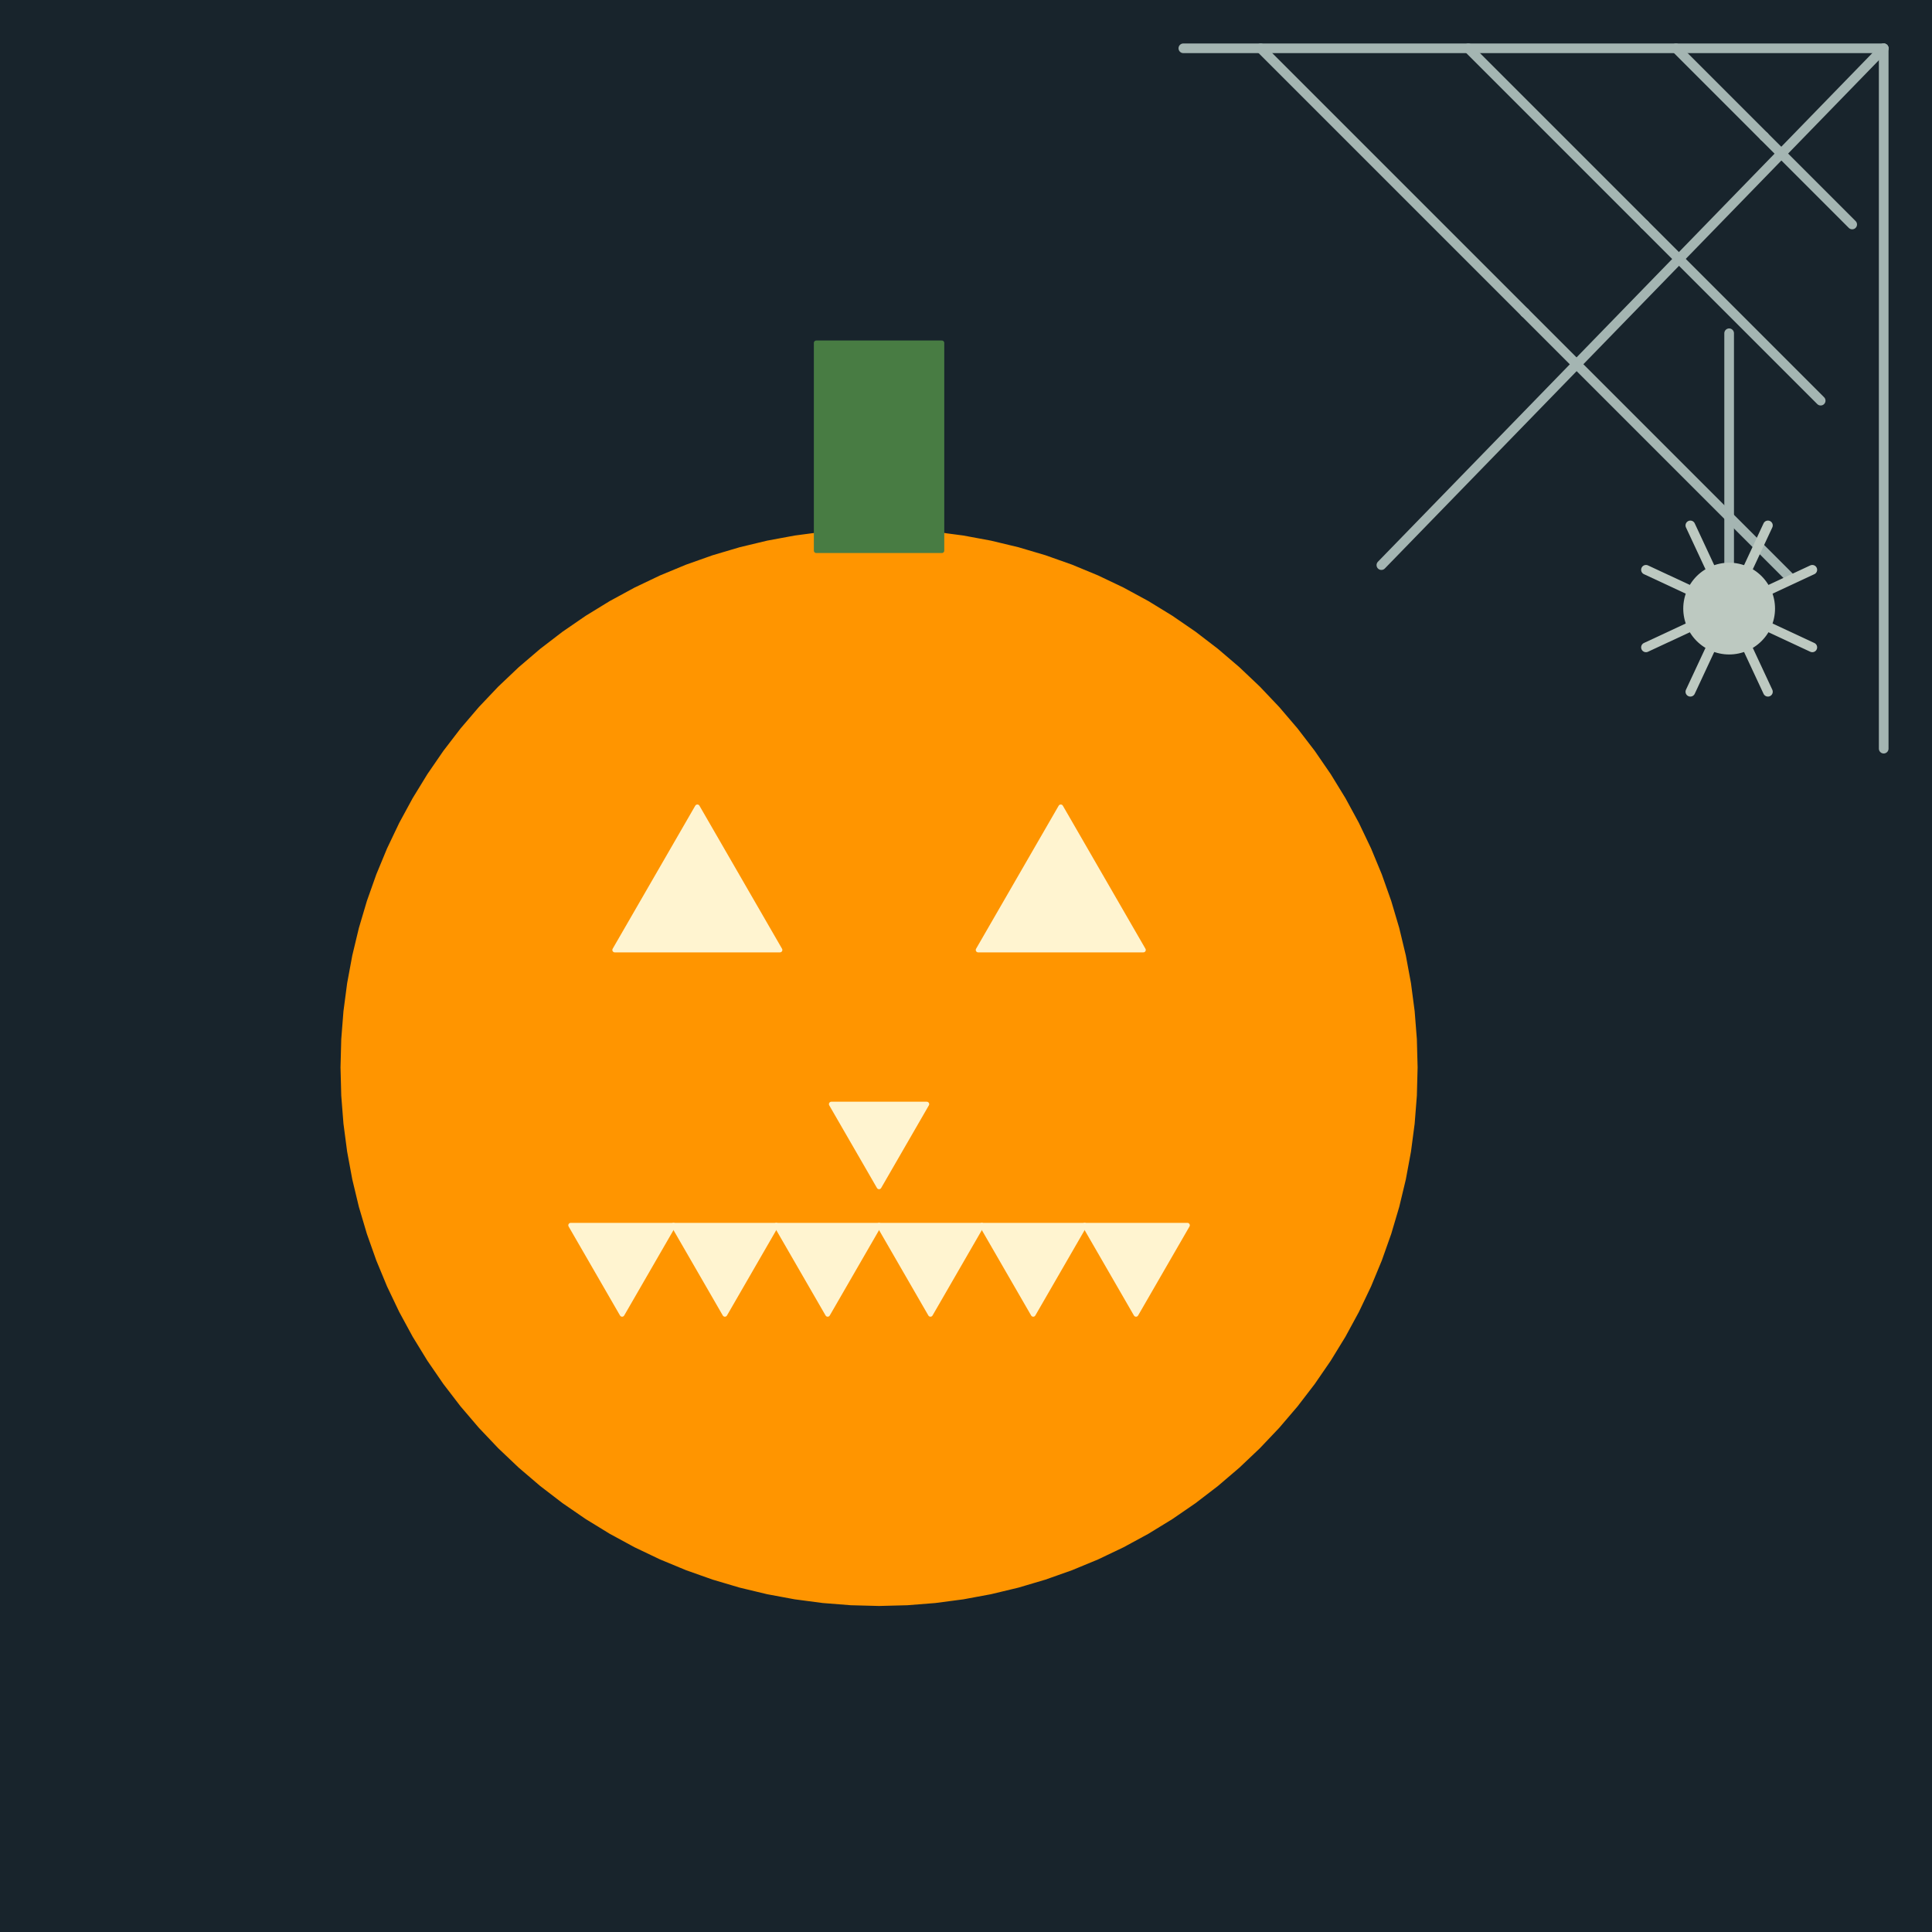
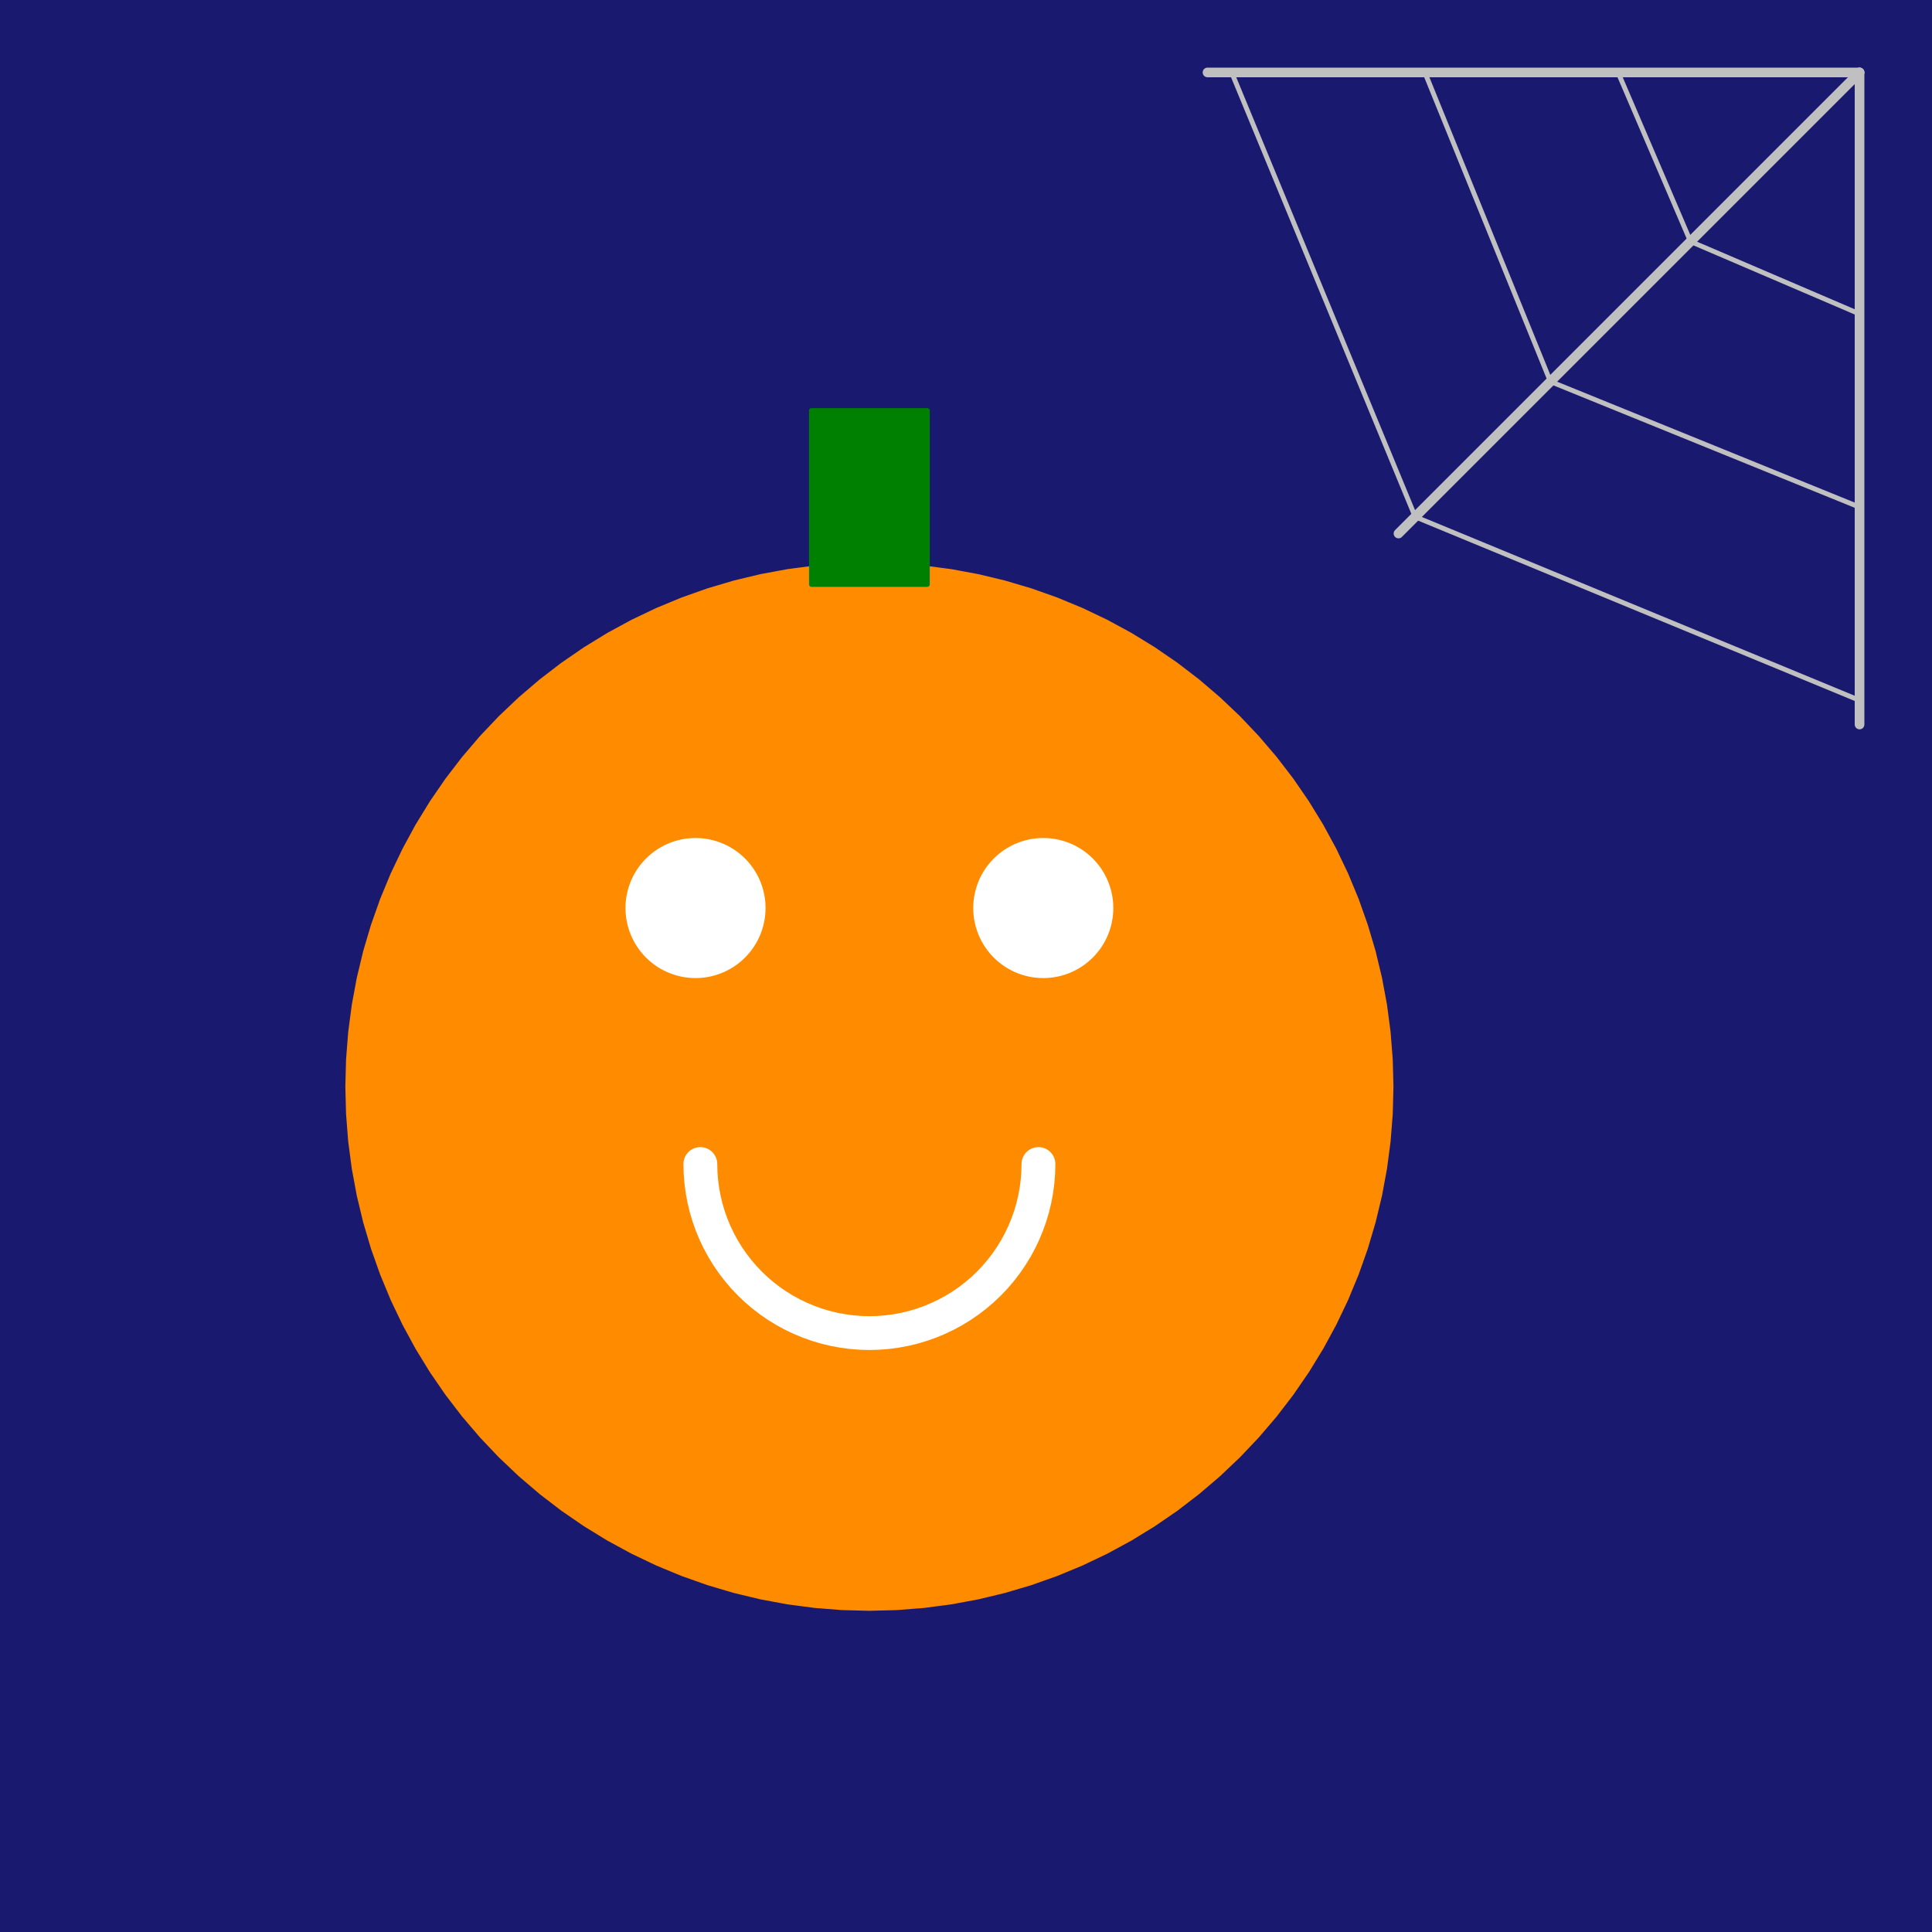
<svg xmlns="http://www.w3.org/2000/svg" viewBox="0 0 400 400" role="img" aria-label="Spiderweb corner">
-   <rect width="400" height="400" fill="#18242c" />
+   <rect width="400" height="400" fill="midnightblue" />
  <g transform="translate(200 200) scale(1 -1)">
-     <path d="M -18 -132 L -12.191 -131.848 L -6.397 -131.392 L -0.636 -130.633 L 5.078 -129.574 L 10.729 -128.218 L 16.301 -126.567 L 21.779 -124.627 L 27.148 -122.404 L 32.393 -119.902 L 37.5 -117.129 L 42.455 -114.092 L 47.244 -110.801 L 51.855 -107.263 L 56.273 -103.489 L 60.489 -99.489 L 64.489 -95.273 L 68.263 -90.855 L 71.801 -86.244 L 75.092 -81.455 L 78.129 -76.5 L 80.902 -71.393 L 83.404 -66.148 L 85.627 -60.779 L 87.567 -55.301 L 89.218 -49.729 L 90.574 -44.078 L 91.633 -38.364 L 92.392 -32.603 L 92.848 -26.809 L 93.0 -21.0 L 92.848 -15.191 L 92.392 -9.397 L 91.633 -3.636 L 90.574 2.078 L 89.218 7.729 L 87.567 13.301 L 85.627 18.779 L 83.404 24.148 L 80.902 29.393 L 78.129 34.5 L 75.092 39.455 L 71.801 44.244 L 68.263 48.855 L 64.489 53.273 L 60.489 57.489 L 56.273 61.489 L 51.855 65.263 L 47.244 68.801 L 42.455 72.092 L 37.5 75.129 L 32.393 77.902 L 27.148 80.404 L 21.779 82.627 L 16.301 84.567 L 10.729 86.218 L 5.078 87.574 L -0.636 88.633 L -6.397 89.392 L -12.191 89.848 L -18.0 90.0 L -23.809 89.848 L -29.603 89.392 L -35.364 88.633 L -41.078 87.574 L -46.729 86.218 L -52.301 84.567 L -57.779 82.627 L -63.148 80.404 L -68.393 77.902 L -73.5 75.129 L -78.455 72.092 L -83.244 68.801 L -87.855 65.263 L -92.273 61.489 L -96.489 57.489 L -100.489 53.273 L -104.263 48.855 L -107.801 44.244 L -111.092 39.455 L -114.129 34.5 L -116.902 29.393 L -119.404 24.148 L -121.627 18.779 L -123.567 13.301 L -125.218 7.729 L -126.574 2.078 L -127.633 -3.636 L -128.392 -9.397 L -128.848 -15.191 L -129.0 -21.0 L -128.848 -26.809 L -128.392 -32.603 L -127.633 -38.364 L -126.574 -44.078 L -125.218 -49.729 L -123.567 -55.301 L -121.627 -60.779 L -119.404 -66.148 L -116.902 -71.393 L -114.129 -76.5 L -111.092 -81.455 L -107.801 -86.244 L -104.263 -90.855 L -100.489 -95.273 L -96.489 -99.489 L -92.273 -103.489 L -87.855 -107.263 L -83.244 -110.801 L -78.455 -114.092 L -73.5 -117.129 L -68.393 -119.902 L -63.148 -122.404 L -57.779 -124.627 L -52.301 -126.567 L -46.729 -128.218 L -41.078 -129.574 L -35.364 -130.633 L -29.603 -131.392 L -23.809 -131.848 L -18.0 -132.0 Z" fill="#ff9500" stroke="#ff9500" stroke-width="1" stroke-linejoin="round" />
-     <path d="M -31 86 L -5.0 86.0 L -5.0 129.0 L -31.0 129.0 L -31.0 86.0 Z" fill="#487c43" stroke="#487c43" stroke-width="1" stroke-linejoin="round" />
-     <path d="M -72.72 3.32 L -38.52 3.32 L -55.62 32.938 L -72.72 3.32 Z" fill="#fff4d0" stroke="#fff4d0" stroke-width="1" stroke-linejoin="round" />
-     <path d="M 2.52 3.32 L 36.72 3.32 L 19.62 32.938 L 2.52 3.32 Z" fill="#fff4d0" stroke="#fff4d0" stroke-width="1" stroke-linejoin="round" />
-     <path d="M -8.12 -28.6 L -27.88 -28.6 L -18.0 -45.713 L -8.12 -28.6 Z" fill="#fff4d0" stroke="#fff4d0" stroke-width="1" stroke-linejoin="round" />
-     <path d="M 45.84 -53.68 L 24.56 -53.68 L 35.2 -72.109 L 45.84 -53.68 Z" fill="#fff4d0" stroke="#fff4d0" stroke-width="1" stroke-linejoin="round" />
-     <path d="M 24.56 -53.68 L 3.28 -53.68 L 13.92 -72.109 L 24.56 -53.68 Z" fill="#fff4d0" stroke="#fff4d0" stroke-width="1" stroke-linejoin="round" />
-     <path d="M 3.28 -53.68 L -18.0 -53.68 L -7.36 -72.109 L 3.28 -53.68 Z" fill="#fff4d0" stroke="#fff4d0" stroke-width="1" stroke-linejoin="round" />
-     <path d="M -18.0 -53.68 L -39.28 -53.68 L -28.64 -72.109 L -18.0 -53.68 Z" fill="#fff4d0" stroke="#fff4d0" stroke-width="1" stroke-linejoin="round" />
-     <path d="M -39.28 -53.68 L -60.56 -53.68 L -49.92 -72.109 L -39.28 -53.68 Z" fill="#fff4d0" stroke="#fff4d0" stroke-width="1" stroke-linejoin="round" />
-     <path d="M -60.56 -53.68 L -81.84 -53.68 L -71.2 -72.109 L -60.56 -53.68 Z" fill="#fff4d0" stroke="#fff4d0" stroke-width="1" stroke-linejoin="round" />
-     <path d="M 190 190 L 45.0 190.0" fill="none" stroke="#a4b5b2" stroke-width="2" stroke-linecap="round" stroke-linejoin="round" />
-     <path d="M 190 190 L 86.0 83.0" fill="none" stroke="#a4b5b2" stroke-width="2" stroke-linecap="round" stroke-linejoin="round" />
-     <path d="M 190 190 L 190.0 45.0" fill="none" stroke="#a4b5b2" stroke-width="2" stroke-linecap="round" stroke-linejoin="round" />
-     <path d="M 147 190 L 165.243 171.757" fill="none" stroke="#a4b5b2" stroke-width="2" stroke-linecap="round" stroke-linejoin="round" />
-     <path d="M 165.232 171.768 L 183.475 153.525" fill="none" stroke="#a4b5b2" stroke-width="2" stroke-linecap="round" stroke-linejoin="round" />
-     <path d="M 104 190 L 140.487 153.513" fill="none" stroke="#a4b5b2" stroke-width="2" stroke-linecap="round" stroke-linejoin="round" />
-     <path d="M 140.464 153.536 L 176.951 117.049" fill="none" stroke="#a4b5b2" stroke-width="2" stroke-linecap="round" stroke-linejoin="round" />
-     <path d="M 61 190 L 115.73 135.27" fill="none" stroke="#a4b5b2" stroke-width="2" stroke-linecap="round" stroke-linejoin="round" />
-     <path d="M 115.696 135.304 L 170.426 80.574" fill="none" stroke="#a4b5b2" stroke-width="2" stroke-linecap="round" stroke-linejoin="round" />
-     <path d="M 158 131 L 158.0 83.0" fill="none" stroke="#a4b5b2" stroke-width="2" stroke-linecap="round" stroke-linejoin="round" />
-     <path d="M 158 65 L 158.471 65.012 L 158.941 65.049 L 159.408 65.111 L 159.871 65.197 L 160.329 65.307 L 160.781 65.44 L 161.225 65.598 L 161.661 65.778 L 162.086 65.981 L 162.5 66.206 L 162.902 66.452 L 163.29 66.719 L 163.664 67.006 L 164.022 67.312 L 164.364 67.636 L 164.688 67.978 L 164.994 68.336 L 165.281 68.71 L 165.548 69.098 L 165.794 69.5 L 166.019 69.914 L 166.222 70.339 L 166.402 70.775 L 166.56 71.219 L 166.693 71.671 L 166.803 72.129 L 166.889 72.592 L 166.951 73.059 L 166.988 73.529 L 167.0 74.0 L 166.988 74.471 L 166.951 74.941 L 166.889 75.408 L 166.803 75.871 L 166.693 76.329 L 166.56 76.781 L 166.402 77.225 L 166.222 77.661 L 166.019 78.086 L 165.794 78.5 L 165.548 78.902 L 165.281 79.29 L 164.994 79.664 L 164.688 80.022 L 164.364 80.364 L 164.022 80.688 L 163.664 80.994 L 163.29 81.281 L 162.902 81.548 L 162.5 81.794 L 162.086 82.019 L 161.661 82.222 L 161.225 82.402 L 160.781 82.56 L 160.329 82.693 L 159.871 82.803 L 159.408 82.889 L 158.941 82.951 L 158.471 82.988 L 158.0 83.0 L 157.529 82.988 L 157.059 82.951 L 156.592 82.889 L 156.129 82.803 L 155.671 82.693 L 155.219 82.56 L 154.775 82.402 L 154.339 82.222 L 153.914 82.019 L 153.5 81.794 L 153.098 81.548 L 152.71 81.281 L 152.336 80.994 L 151.978 80.688 L 151.636 80.364 L 151.312 80.022 L 151.006 79.664 L 150.719 79.29 L 150.452 78.902 L 150.206 78.5 L 149.981 78.086 L 149.778 77.661 L 149.598 77.225 L 149.44 76.781 L 149.307 76.329 L 149.197 75.871 L 149.111 75.408 L 149.049 74.941 L 149.012 74.471 L 149.0 74.0 L 149.012 73.529 L 149.049 73.059 L 149.111 72.592 L 149.197 72.129 L 149.307 71.671 L 149.44 71.219 L 149.598 70.775 L 149.778 70.339 L 149.981 69.914 L 150.206 69.5 L 150.452 69.098 L 150.719 68.71 L 151.006 68.336 L 151.312 67.978 L 151.636 67.636 L 151.978 67.312 L 152.336 67.006 L 152.71 66.719 L 153.098 66.452 L 153.5 66.206 L 153.914 65.981 L 154.339 65.778 L 154.775 65.598 L 155.219 65.44 L 155.671 65.307 L 156.129 65.197 L 156.592 65.111 L 157.059 65.049 L 157.529 65.012 L 158.0 65.0 Z" fill="#bdc9c1" stroke="#bdc9c1" stroke-width="1" stroke-linejoin="round" />
-     <path d="M 158 74 L 175.22 82.03" fill="none" stroke="#bdc9c1" stroke-width="2" stroke-linecap="round" stroke-linejoin="round" />
-     <path d="M 158 74 L 166.03 91.22" fill="none" stroke="#bdc9c1" stroke-width="2" stroke-linecap="round" stroke-linejoin="round" />
-     <path d="M 158 74 L 149.97 91.22" fill="none" stroke="#bdc9c1" stroke-width="2" stroke-linecap="round" stroke-linejoin="round" />
-     <path d="M 158 74 L 140.78 82.03" fill="none" stroke="#bdc9c1" stroke-width="2" stroke-linecap="round" stroke-linejoin="round" />
-     <path d="M 158 74 L 140.78 65.97" fill="none" stroke="#bdc9c1" stroke-width="2" stroke-linecap="round" stroke-linejoin="round" />
-     <path d="M 158 74 L 149.97 56.78" fill="none" stroke="#bdc9c1" stroke-width="2" stroke-linecap="round" stroke-linejoin="round" />
-     <path d="M 158 74 L 166.03 56.78" fill="none" stroke="#bdc9c1" stroke-width="2" stroke-linecap="round" stroke-linejoin="round" />
-     <path d="M 158 74 L 175.22 65.97" fill="none" stroke="#bdc9c1" stroke-width="2" stroke-linecap="round" stroke-linejoin="round" />
+     <path d="M -20 -133 L -14.348 -132.852 L -8.711 -132.408 L -3.105 -131.67 L 2.454 -130.64 L 7.952 -129.32 L 13.374 -127.714 L 18.704 -125.827 L 23.928 -123.663 L 29.031 -121.229 L 34.0 -118.531 L 38.821 -115.576 L 43.481 -112.374 L 47.967 -108.932 L 52.266 -105.26 L 56.368 -101.368 L 60.26 -97.266 L 63.932 -92.967 L 67.374 -88.481 L 70.576 -83.821 L 73.531 -79.0 L 76.229 -74.031 L 78.663 -68.928 L 80.827 -63.704 L 82.714 -58.374 L 84.32 -52.952 L 85.64 -47.454 L 86.67 -41.895 L 87.408 -36.289 L 87.852 -30.652 L 88.0 -25.0 L 87.852 -19.348 L 87.408 -13.711 L 86.67 -8.105 L 85.64 -2.546 L 84.32 2.952 L 82.714 8.374 L 80.827 13.704 L 78.663 18.928 L 76.229 24.031 L 73.531 29.0 L 70.576 33.821 L 67.374 38.481 L 63.932 42.967 L 60.26 47.266 L 56.368 51.368 L 52.266 55.26 L 47.967 58.932 L 43.481 62.374 L 38.821 65.576 L 34.0 68.531 L 29.031 71.229 L 23.928 73.663 L 18.704 75.827 L 13.374 77.714 L 7.952 79.32 L 2.454 80.64 L -3.105 81.67 L -8.711 82.408 L -14.348 82.852 L -20.0 83.0 L -25.652 82.852 L -31.289 82.408 L -36.895 81.67 L -42.454 80.64 L -47.952 79.32 L -53.374 77.714 L -58.704 75.827 L -63.928 73.663 L -69.031 71.229 L -74.0 68.531 L -78.821 65.576 L -83.481 62.374 L -87.967 58.932 L -92.266 55.26 L -96.368 51.368 L -100.26 47.266 L -103.932 42.967 L -107.374 38.481 L -110.576 33.821 L -113.531 29.0 L -116.229 24.031 L -118.663 18.928 L -120.827 13.704 L -122.714 8.374 L -124.32 2.952 L -125.64 -2.546 L -126.67 -8.105 L -127.408 -13.711 L -127.852 -19.348 L -128.0 -25.0 L -127.852 -30.652 L -127.408 -36.289 L -126.67 -41.895 L -125.64 -47.454 L -124.32 -52.952 L -122.714 -58.374 L -120.827 -63.704 L -118.663 -68.928 L -116.229 -74.031 L -113.531 -79.0 L -110.576 -83.821 L -107.374 -88.481 L -103.932 -92.967 L -100.26 -97.266 L -96.368 -101.368 L -92.266 -105.26 L -87.967 -108.932 L -83.481 -112.374 L -78.821 -115.576 L -74.0 -118.531 L -69.031 -121.229 L -63.928 -123.663 L -58.704 -125.827 L -53.374 -127.714 L -47.952 -129.32 L -42.454 -130.64 L -36.895 -131.67 L -31.289 -132.408 L -25.652 -132.852 L -20.0 -133.0 Z" fill="darkorange" stroke="darkorange" stroke-width="1" stroke-linejoin="round" />
+     <path d="M -32 79 L -8.0 79.0 L -8.0 115.0 L -32.0 115.0 L -32.0 79.0 Z" fill="green" stroke="green" stroke-width="1" stroke-linejoin="round" />
+     <path d="M -56 -2 L -55.267 -1.981 L -54.537 -1.923 L -53.81 -1.828 L -53.089 -1.694 L -52.377 -1.523 L -51.674 -1.315 L -50.983 -1.07 L -50.306 -0.79 L -49.644 -0.474 L -49.0 -0.124 L -48.375 0.259 L -47.771 0.674 L -47.19 1.12 L -46.632 1.596 L -46.101 2.101 L -45.596 2.632 L -45.12 3.19 L -44.674 3.771 L -44.259 4.375 L -43.876 5.0 L -43.526 5.644 L -43.21 6.306 L -42.93 6.983 L -42.685 7.674 L -42.477 8.377 L -42.306 9.089 L -42.172 9.81 L -42.077 10.537 L -42.019 11.267 L -42.0 12.0 L -42.019 12.733 L -42.077 13.463 L -42.172 14.19 L -42.306 14.911 L -42.477 15.623 L -42.685 16.326 L -42.93 17.017 L -43.21 17.694 L -43.526 18.356 L -43.876 19.0 L -44.259 19.625 L -44.674 20.229 L -45.12 20.81 L -45.596 21.368 L -46.101 21.899 L -46.632 22.404 L -47.19 22.88 L -47.771 23.326 L -48.375 23.741 L -49.0 24.124 L -49.644 24.474 L -50.306 24.79 L -50.983 25.07 L -51.674 25.315 L -52.377 25.523 L -53.089 25.694 L -53.81 25.828 L -54.537 25.923 L -55.267 25.981 L -56.0 26.0 L -56.733 25.981 L -57.463 25.923 L -58.19 25.828 L -58.911 25.694 L -59.623 25.523 L -60.326 25.315 L -61.017 25.07 L -61.694 24.79 L -62.356 24.474 L -63.0 24.124 L -63.625 23.741 L -64.229 23.326 L -64.81 22.88 L -65.368 22.404 L -65.899 21.899 L -66.404 21.368 L -66.88 20.81 L -67.326 20.229 L -67.741 19.625 L -68.124 19.0 L -68.474 18.356 L -68.79 17.694 L -69.07 17.017 L -69.315 16.326 L -69.523 15.623 L -69.694 14.911 L -69.828 14.19 L -69.923 13.463 L -69.981 12.733 L -70.0 12.0 L -69.981 11.267 L -69.923 10.537 L -69.828 9.81 L -69.694 9.089 L -69.523 8.377 L -69.315 7.674 L -69.07 6.983 L -68.79 6.306 L -68.474 5.644 L -68.124 5.0 L -67.741 4.375 L -67.326 3.771 L -66.88 3.19 L -66.404 2.632 L -65.899 2.101 L -65.368 1.596 L -64.81 1.12 L -64.229 0.674 L -63.625 0.259 L -63.0 -0.124 L -62.356 -0.474 L -61.694 -0.79 L -61.017 -1.07 L -60.326 -1.315 L -59.623 -1.523 L -58.911 -1.694 L -58.19 -1.828 L -57.463 -1.923 L -56.733 -1.981 L -56.0 -2.0 Z" fill="white" stroke="white" stroke-width="1" stroke-linejoin="round" />
+     <path d="M 16 -2 L 16.733 -1.981 L 17.463 -1.923 L 18.19 -1.828 L 18.911 -1.694 L 19.623 -1.523 L 20.326 -1.315 L 21.017 -1.07 L 21.694 -0.79 L 22.356 -0.474 L 23.0 -0.124 L 23.625 0.259 L 24.229 0.674 L 24.81 1.12 L 25.368 1.596 L 25.899 2.101 L 26.404 2.632 L 26.88 3.19 L 27.326 3.771 L 27.741 4.375 L 28.124 5.0 L 28.474 5.644 L 28.79 6.306 L 29.07 6.983 L 29.315 7.674 L 29.523 8.377 L 29.694 9.089 L 29.828 9.81 L 29.923 10.537 L 29.981 11.267 L 30.0 12.0 L 29.981 12.733 L 29.923 13.463 L 29.828 14.19 L 29.694 14.911 L 29.523 15.623 L 29.315 16.326 L 29.07 17.017 L 28.79 17.694 L 28.474 18.356 L 28.124 19.0 L 27.741 19.625 L 27.326 20.229 L 26.88 20.81 L 26.404 21.368 L 25.899 21.899 L 25.368 22.404 L 24.81 22.88 L 24.229 23.326 L 23.625 23.741 L 23.0 24.124 L 22.356 24.474 L 21.694 24.79 L 21.017 25.07 L 20.326 25.315 L 19.623 25.523 L 18.911 25.694 L 18.19 25.828 L 17.463 25.923 L 16.733 25.981 L 16.0 26.0 L 15.267 25.981 L 14.537 25.923 L 13.81 25.828 L 13.089 25.694 L 12.377 25.523 L 11.674 25.315 L 10.983 25.07 L 10.306 24.79 L 9.644 24.474 L 9.0 24.124 L 8.375 23.741 L 7.771 23.326 L 7.19 22.88 L 6.632 22.404 L 6.101 21.899 L 5.596 21.368 L 5.12 20.81 L 4.674 20.229 L 4.259 19.625 L 3.876 19.0 L 3.526 18.356 L 3.21 17.694 L 2.93 17.017 L 2.685 16.326 L 2.477 15.623 L 2.306 14.911 L 2.172 14.19 L 2.077 13.463 L 2.019 12.733 L 2.0 12.0 L 2.019 11.267 L 2.077 10.537 L 2.172 9.81 L 2.306 9.089 L 2.477 8.377 L 2.685 7.674 L 2.93 6.983 L 3.21 6.306 L 3.526 5.644 L 3.876 5.0 L 4.259 4.375 L 4.674 3.771 L 5.12 3.19 L 5.596 2.632 L 6.101 2.101 L 6.632 1.596 L 7.19 1.12 L 7.771 0.674 L 8.375 0.259 L 9.0 -0.124 L 9.644 -0.474 L 10.306 -0.79 L 10.983 -1.07 L 11.674 -1.315 L 12.377 -1.523 L 13.089 -1.694 L 13.81 -1.828 L 14.537 -1.923 L 15.267 -1.981 L 16.0 -2.0 Z" fill="white" stroke="white" stroke-width="1" stroke-linejoin="round" />
+     <path d="M -55 -41 L -54.952 -42.832 L -54.808 -44.658 L -54.569 -46.475 L -54.235 -48.277 L -53.807 -50.059 L -53.287 -51.816 L -52.675 -53.543 L -51.974 -55.236 L -51.185 -56.89 L -50.311 -58.5 L -49.353 -60.062 L -48.316 -61.572 L -47.2 -63.026 L -46.01 -64.42 L -44.749 -65.749 L -43.42 -67.01 L -42.026 -68.2 L -40.572 -69.316 L -39.062 -70.353 L -37.5 -71.311 L -35.89 -72.185 L -34.236 -72.974 L -32.543 -73.675 L -30.816 -74.287 L -29.059 -74.807 L -27.277 -75.235 L -25.475 -75.569 L -23.658 -75.808 L -21.832 -75.952 L -20.0 -76.0 L -18.168 -75.952 L -16.342 -75.808 L -14.525 -75.569 L -12.723 -75.235 L -10.941 -74.807 L -9.184 -74.287 L -7.457 -73.675 L -5.764 -72.974 L -4.11 -72.185 L -2.5 -71.311 L -0.938 -70.353 L 0.572 -69.316 L 2.026 -68.2 L 3.42 -67.01 L 4.749 -65.749 L 6.01 -64.42 L 7.2 -63.026 L 8.316 -61.572 L 9.353 -60.062 L 10.311 -58.5 L 11.185 -56.89 L 11.974 -55.236 L 12.675 -53.543 L 13.287 -51.816 L 13.807 -50.059 L 14.235 -48.277 L 14.569 -46.475 L 14.808 -44.658 L 14.952 -42.832 L 15.0 -41.0" fill="none" stroke="white" stroke-width="7" stroke-linecap="round" stroke-linejoin="round" />
+     <path d="M 185 185 L 50.0 185.0" fill="none" stroke="silver" stroke-width="2" stroke-linecap="round" stroke-linejoin="round" />
+     <path d="M 185 185 L 89.541 89.541" fill="none" stroke="silver" stroke-width="2" stroke-linecap="round" stroke-linejoin="round" />
+     <path d="M 185 185 L 185.0 50.0" fill="none" stroke="silver" stroke-width="2" stroke-linecap="round" stroke-linejoin="round" />
+     <path d="M 135 185 L 150 150 L 185 135" fill="none" stroke="silver" stroke-width="1" stroke-linecap="round" stroke-linejoin="round" />
+     <path d="M 95 185 L 121 121 L 185 95" fill="none" stroke="silver" stroke-width="1" stroke-linecap="round" stroke-linejoin="round" />
+     <path d="M 55 185 L 93 93 L 185 55" fill="none" stroke="silver" stroke-width="1" stroke-linecap="round" stroke-linejoin="round" />
  </g>
</svg>
